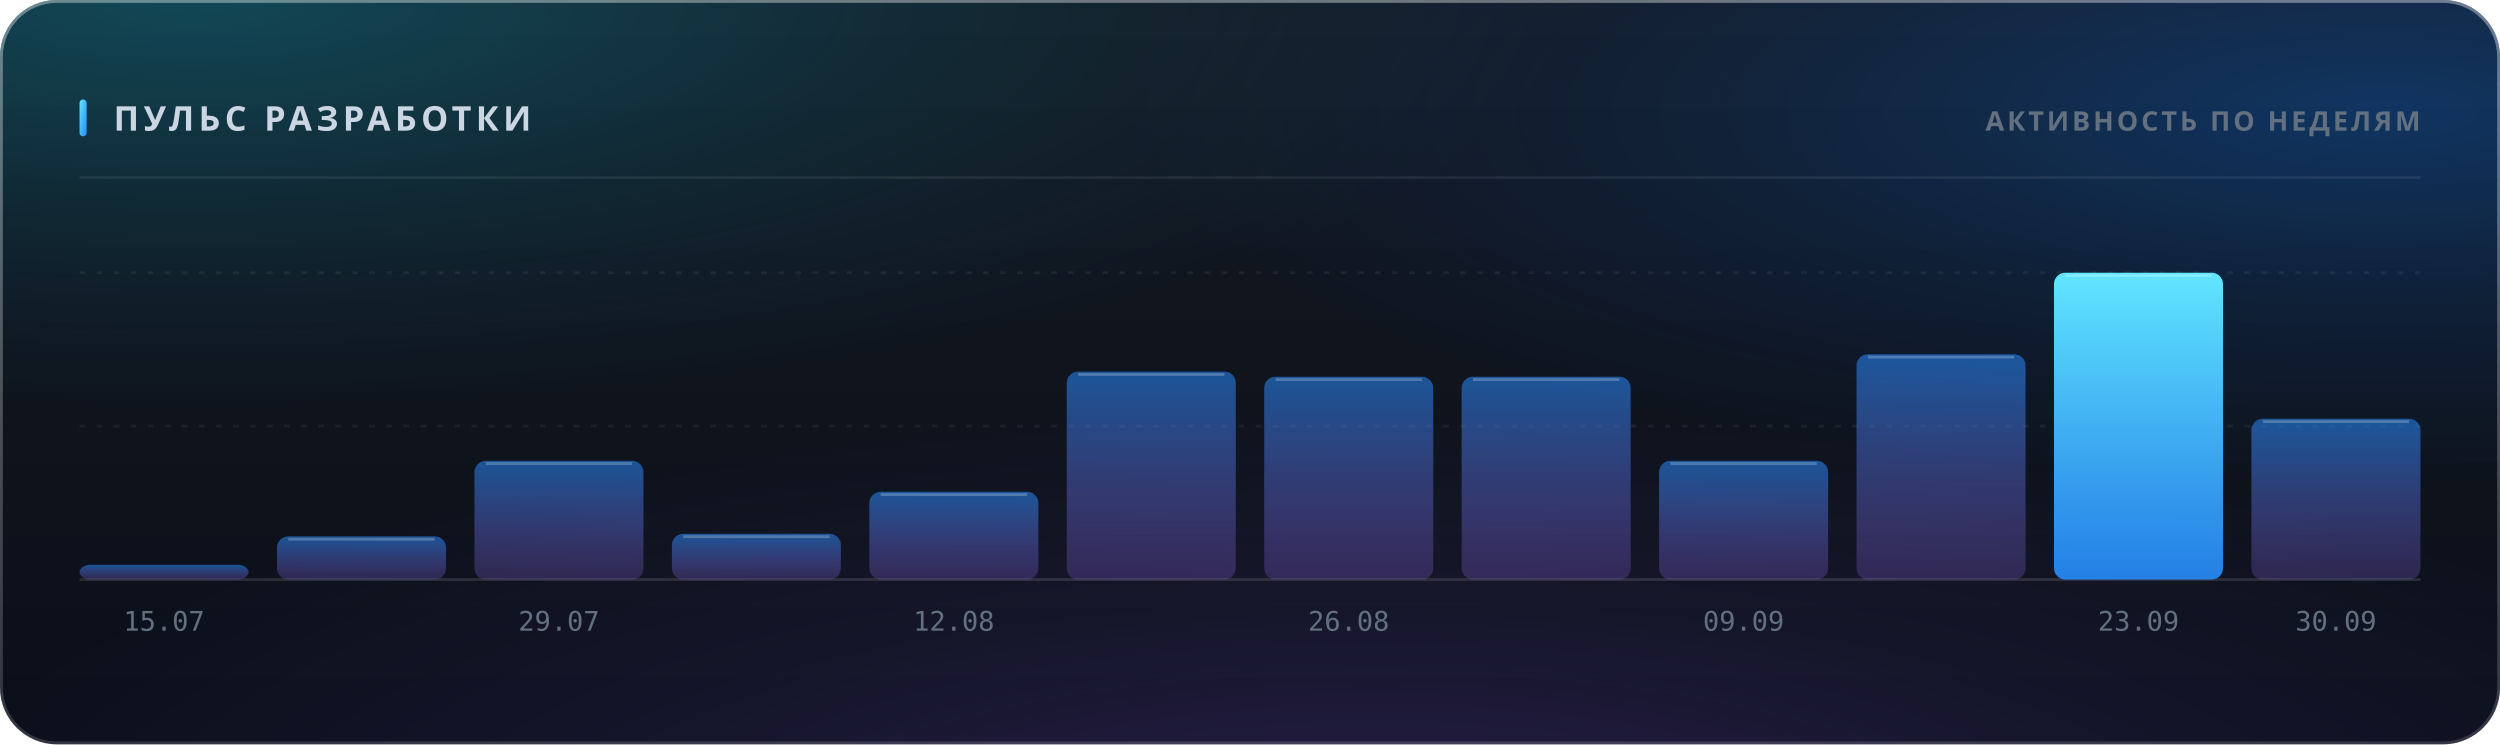
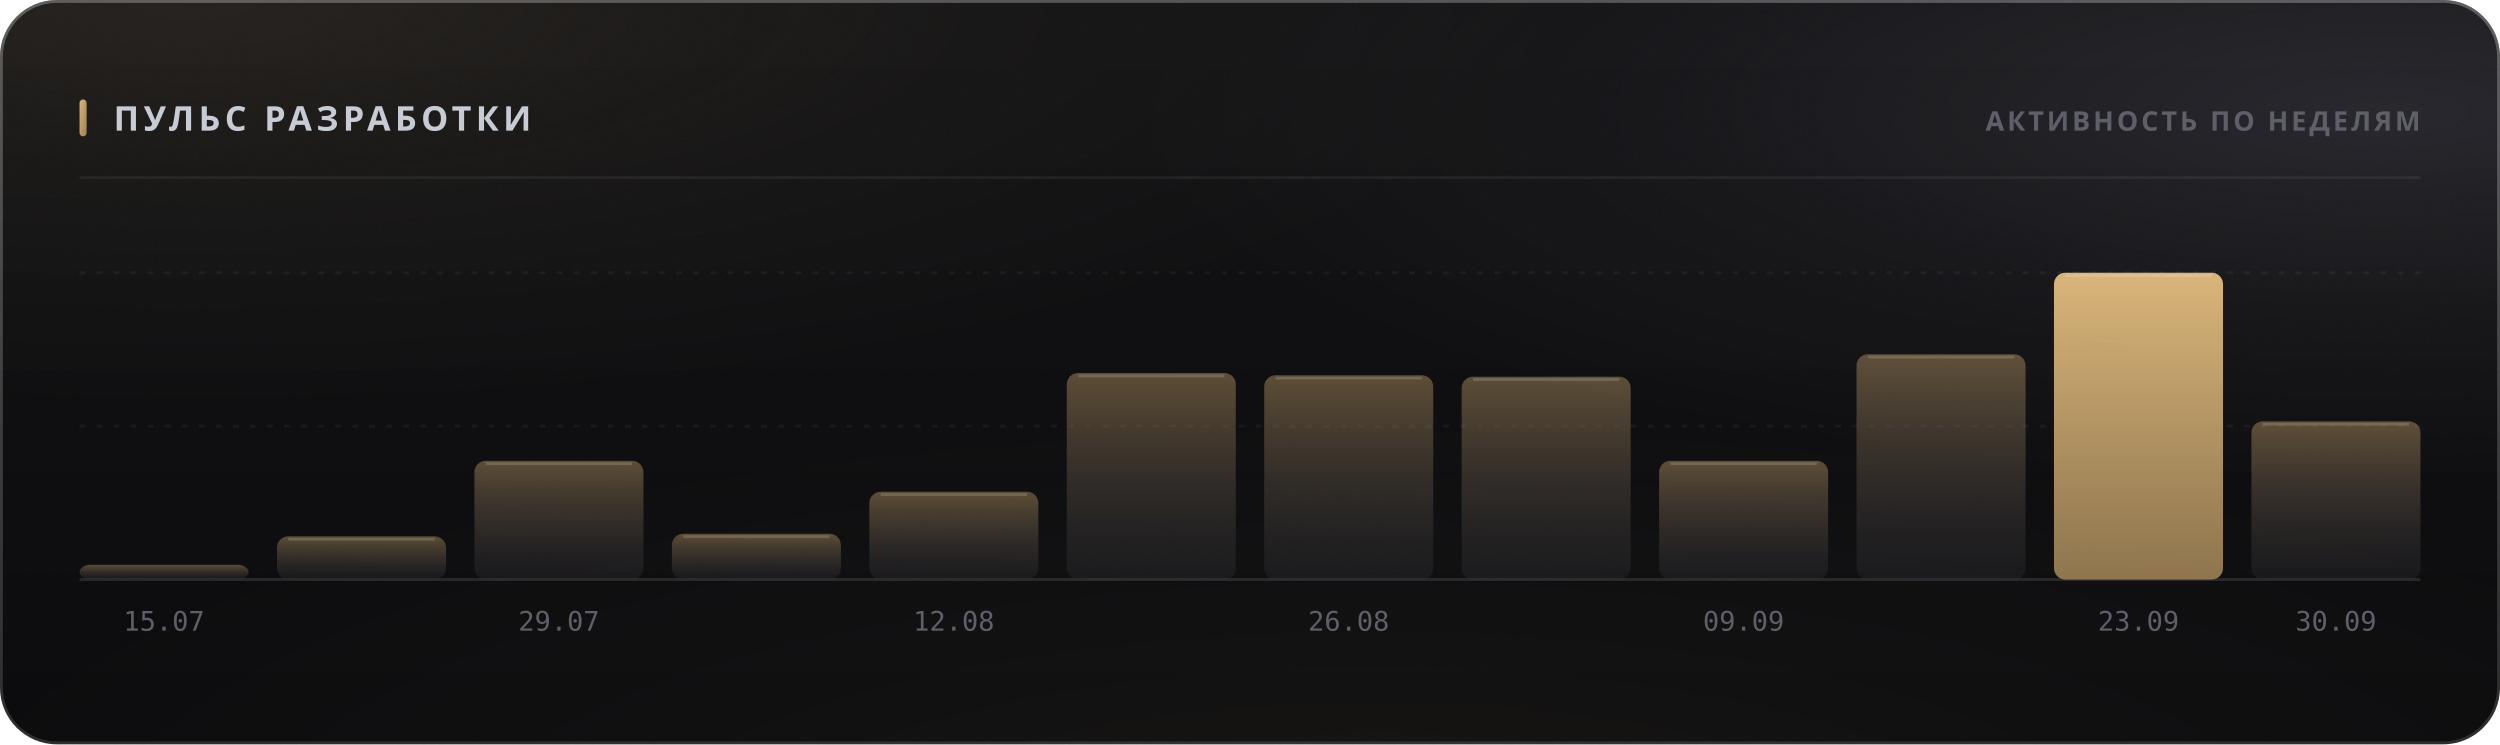
<svg xmlns="http://www.w3.org/2000/svg" width="880" height="262" viewBox="0 0 880 262" role="img">
  <style>
  text { font-family: -apple-system, BlinkMacSystemFont, 'Segoe UI', 'Noto Sans', Helvetica, Arial, sans-serif; }
  .mono { font-family: ui-monospace, 'SF Mono', 'Cascadia Mono', 'DejaVu Sans Mono', Menlo, Consolas, monospace; font-variant-numeric: tabular-nums; }
  .caps { letter-spacing: .1em; text-transform: uppercase; }

  @keyframes sheen  { from { transform: translateX(-120%); } to { transform: translateX(260%); } }
  @keyframes rise   { from { opacity: 0; transform: translateY(6px); } to { opacity: 1; transform: none; } }
  @keyframes slide  { from { opacity: 0; transform: translateX(-8px); } to { opacity: 1; transform: none; } }
  @keyframes grow   { from { transform: scaleY(0); } to { transform: scaleY(1); } }
  @keyframes widen  { from { transform: scaleX(0); } to { transform: scaleX(1); } }
  @keyframes draw   { from { stroke-dashoffset: 200; } to { stroke-dashoffset: 0; } }

  .sheen { animation: sheen 5.5s cubic-bezier(.45,0,.2,1) infinite; }
  .rise  { animation: rise .5s cubic-bezier(.16,1,.3,1) both; }
  .slide { animation: slide .42s cubic-bezier(.16,1,.3,1) both; }
  .bar   { transform-box: fill-box; transform-origin: 50% 100%;
           animation: grow .62s cubic-bezier(.16,1,.3,1) both; }
  .fill  { transform-box: fill-box; transform-origin: 0% 50%;
           animation: widen .8s cubic-bezier(.16,1,.3,1) both; }
  /* The hidden start state lives in the keyframes, never in the static rule.
     A renderer that ignores CSS animations then falls back to the FINISHED
     state — a drawn line, visible text — instead of an empty panel. */
  .spark { stroke-dasharray: 200;
           animation: draw 1.1s cubic-bezier(.16,1,.3,1) both; }

  @media (prefers-reduced-motion: reduce) {
    .sheen { animation: none; opacity: 0; }
    .rise, .slide, .bar, .fill, .spark { animation: none; opacity: 1; transform: none;
                                         stroke-dashoffset: 0; }
  }</style>
  <defs>
+     <filter id="grain5" x="0" y="0" width="100%" height="100%">
+       <feTurbulence type="fractalNoise" baseFrequency="0.85" numOctaves="3" stitchTiles="stitch" />
+       <feColorMatrix type="saturate" values="0" />
+     </filter>
    <linearGradient id="accent1" x1="0" y1="0" x2="1" y2="1">
-       <stop offset="0%" stop-color="#61e6ff" />
-       <stop offset="100%" stop-color="#268bfc" />
+       <stop offset="0%" stop-color="#d9b57a" />
+       <stop offset="100%" stop-color="#9d8155" />
    </linearGradient>
-     <radialGradient id="aurora5" cx="0.08" cy="0" r="0.55">
-       <stop offset="0%" stop-color="#00bcdb" stop-opacity="0.28" />
-       <stop offset="55%" stop-color="#00bcdb" stop-opacity="0.098" />
-       <stop offset="100%" stop-color="#00bcdb" stop-opacity="0" />
+     <radialGradient id="aurora6" cx="0.08" cy="0" r="0.55">
+       <stop offset="0%" stop-color="#d9b47a" stop-opacity="0.1" />
+       <stop offset="55%" stop-color="#d9b47a" stop-opacity="0.035" />
+       <stop offset="100%" stop-color="#d9b47a" stop-opacity="0" />
    </radialGradient>
-     <radialGradient id="aurora6" cx="0.95" cy="0.15" r="0.5">
-       <stop offset="0%" stop-color="#0074f7" stop-opacity="0.3" />
-       <stop offset="55%" stop-color="#0074f7" stop-opacity="0.105" />
-       <stop offset="100%" stop-color="#0074f7" stop-opacity="0" />
+     <radialGradient id="aurora7" cx="0.95" cy="0.15" r="0.5">
+       <stop offset="0%" stop-color="#706f83" stop-opacity="0.22" />
+       <stop offset="55%" stop-color="#706f83" stop-opacity="0.077" />
+       <stop offset="100%" stop-color="#706f83" stop-opacity="0" />
    </radialGradient>
-     <radialGradient id="aurora7" cx="0.55" cy="1.15" r="0.6">
-       <stop offset="0%" stop-color="#8851eb" stop-opacity="0.24" />
-       <stop offset="55%" stop-color="#8851eb" stop-opacity="0.084" />
-       <stop offset="100%" stop-color="#8851eb" stop-opacity="0" />
+     <radialGradient id="aurora8" cx="0.55" cy="1.15" r="0.6">
+       <stop offset="0%" stop-color="#b39b74" stop-opacity="0.07" />
+       <stop offset="55%" stop-color="#b39b74" stop-opacity="0.025" />
+       <stop offset="100%" stop-color="#b39b74" stop-opacity="0" />
    </radialGradient>
    <linearGradient id="glass2" x1="0" y1="0" x2="0" y2="1">
-       <stop offset="0%" stop-color="#ffffff" stop-opacity="0.051" />
-       <stop offset="100%" stop-color="#ffffff" stop-opacity="0.01" />
+       <stop offset="0%" stop-color="#ffffff" stop-opacity="0.036" />
+       <stop offset="100%" stop-color="#ffffff" stop-opacity="0.007" />
    </linearGradient>
    <linearGradient id="rim3" x1="0" y1="0" x2="0" y2="1">
-       <stop offset="0%" stop-color="#ffffff" stop-opacity="0.294" />
-       <stop offset="100%" stop-color="#ffffff" stop-opacity="0.04" />
+       <stop offset="0%" stop-color="#ffffff" stop-opacity="0.182" />
+       <stop offset="100%" stop-color="#ffffff" stop-opacity="0.025" />
    </linearGradient>
    <linearGradient id="spec4" x1="0" y1="0" x2="1" y2="0">
      <stop offset="0%" stop-color="#ffffff" stop-opacity="0" />
-       <stop offset="35%" stop-color="#ffffff" stop-opacity="0.6" />
-       <stop offset="70%" stop-color="#ffffff" stop-opacity="0.21" />
+       <stop offset="35%" stop-color="#ffffff" stop-opacity="0.336" />
+       <stop offset="70%" stop-color="#ffffff" stop-opacity="0.118" />
      <stop offset="100%" stop-color="#ffffff" stop-opacity="0" />
    </linearGradient>
-     <linearGradient id="barfill8" x1="0" y1="0" x2="0" y2="1">
-       <stop offset="0%" stop-color="#268bfc" stop-opacity="0.55" />
-       <stop offset="100%" stop-color="#9e71fd" stop-opacity="0.22" />
-     </linearGradient>
    <linearGradient id="barfill9" x1="0" y1="0" x2="0" y2="1">
-       <stop offset="0%" stop-color="#268bfc" stop-opacity="0.55" />
-       <stop offset="100%" stop-color="#9e71fd" stop-opacity="0.22" />
+       <stop offset="0%" stop-color="#9d8155" stop-opacity="0.55" />
+       <stop offset="100%" stop-color="#3c3c47" stop-opacity="0.22" />
    </linearGradient>
    <linearGradient id="barfill10" x1="0" y1="0" x2="0" y2="1">
-       <stop offset="0%" stop-color="#268bfc" stop-opacity="0.55" />
-       <stop offset="100%" stop-color="#9e71fd" stop-opacity="0.22" />
+       <stop offset="0%" stop-color="#9d8155" stop-opacity="0.55" />
+       <stop offset="100%" stop-color="#3c3c47" stop-opacity="0.22" />
    </linearGradient>
    <linearGradient id="barfill11" x1="0" y1="0" x2="0" y2="1">
-       <stop offset="0%" stop-color="#268bfc" stop-opacity="0.55" />
-       <stop offset="100%" stop-color="#9e71fd" stop-opacity="0.22" />
+       <stop offset="0%" stop-color="#9d8155" stop-opacity="0.55" />
+       <stop offset="100%" stop-color="#3c3c47" stop-opacity="0.22" />
    </linearGradient>
    <linearGradient id="barfill12" x1="0" y1="0" x2="0" y2="1">
-       <stop offset="0%" stop-color="#268bfc" stop-opacity="0.55" />
-       <stop offset="100%" stop-color="#9e71fd" stop-opacity="0.22" />
+       <stop offset="0%" stop-color="#9d8155" stop-opacity="0.55" />
+       <stop offset="100%" stop-color="#3c3c47" stop-opacity="0.22" />
    </linearGradient>
    <linearGradient id="barfill13" x1="0" y1="0" x2="0" y2="1">
-       <stop offset="0%" stop-color="#268bfc" stop-opacity="0.55" />
-       <stop offset="100%" stop-color="#9e71fd" stop-opacity="0.22" />
+       <stop offset="0%" stop-color="#9d8155" stop-opacity="0.55" />
+       <stop offset="100%" stop-color="#3c3c47" stop-opacity="0.22" />
    </linearGradient>
    <linearGradient id="barfill14" x1="0" y1="0" x2="0" y2="1">
-       <stop offset="0%" stop-color="#268bfc" stop-opacity="0.55" />
-       <stop offset="100%" stop-color="#9e71fd" stop-opacity="0.22" />
+       <stop offset="0%" stop-color="#9d8155" stop-opacity="0.55" />
+       <stop offset="100%" stop-color="#3c3c47" stop-opacity="0.22" />
    </linearGradient>
    <linearGradient id="barfill15" x1="0" y1="0" x2="0" y2="1">
-       <stop offset="0%" stop-color="#268bfc" stop-opacity="0.55" />
-       <stop offset="100%" stop-color="#9e71fd" stop-opacity="0.22" />
+       <stop offset="0%" stop-color="#9d8155" stop-opacity="0.55" />
+       <stop offset="100%" stop-color="#3c3c47" stop-opacity="0.22" />
    </linearGradient>
    <linearGradient id="barfill16" x1="0" y1="0" x2="0" y2="1">
-       <stop offset="0%" stop-color="#268bfc" stop-opacity="0.55" />
-       <stop offset="100%" stop-color="#9e71fd" stop-opacity="0.22" />
+       <stop offset="0%" stop-color="#9d8155" stop-opacity="0.55" />
+       <stop offset="100%" stop-color="#3c3c47" stop-opacity="0.22" />
    </linearGradient>
    <linearGradient id="barfill17" x1="0" y1="0" x2="0" y2="1">
-       <stop offset="0%" stop-color="#268bfc" stop-opacity="0.55" />
-       <stop offset="100%" stop-color="#9e71fd" stop-opacity="0.22" />
+       <stop offset="0%" stop-color="#9d8155" stop-opacity="0.55" />
+       <stop offset="100%" stop-color="#3c3c47" stop-opacity="0.22" />
    </linearGradient>
    <linearGradient id="barfill18" x1="0" y1="0" x2="0" y2="1">
-       <stop offset="0%" stop-color="#61e6ff" stop-opacity="1" />
-       <stop offset="100%" stop-color="#268bfc" stop-opacity="0.9" />
+       <stop offset="0%" stop-color="#9d8155" stop-opacity="0.55" />
+       <stop offset="100%" stop-color="#3c3c47" stop-opacity="0.22" />
    </linearGradient>
    <linearGradient id="barfill19" x1="0" y1="0" x2="0" y2="1">
-       <stop offset="0%" stop-color="#268bfc" stop-opacity="0.55" />
-       <stop offset="100%" stop-color="#9e71fd" stop-opacity="0.22" />
+       <stop offset="0%" stop-color="#d9b57a" stop-opacity="1" />
+       <stop offset="100%" stop-color="#9d8155" stop-opacity="0.9" />
+     </linearGradient>
+     <linearGradient id="barfill20" x1="0" y1="0" x2="0" y2="1">
+       <stop offset="0%" stop-color="#9d8155" stop-opacity="0.55" />
+       <stop offset="100%" stop-color="#3c3c47" stop-opacity="0.22" />
    </linearGradient>
  </defs>
-   <rect width="880" height="262" rx="20" fill="#070c16" />
-   <rect width="880" height="262" rx="20" fill="url(#aurora5)" />
+   <rect width="880" height="262" rx="20" fill="#0a0a0c" />
  <rect width="880" height="262" rx="20" fill="url(#aurora6)" />
  <rect width="880" height="262" rx="20" fill="url(#aurora7)" />
+   <rect width="880" height="262" rx="20" fill="url(#aurora8)" />
  <rect width="880" height="262" rx="20" fill="url(#glass2)" />
-   <rect x=".5" y=".5" width="879" height="261" rx="19.5" fill="none" stroke="rgba(255,255,255,0.12)" />
+   <rect width="880" height="262" rx="20" filter="url(#grain5)" opacity="0.085" style="mix-blend-mode:overlay" />
+   <rect x=".5" y=".5" width="879" height="261" rx="19.5" fill="none" stroke="rgba(255,255,255,0.11)" />
  <rect x=".5" y=".5" width="879" height="261" rx="19.5" fill="none" stroke="url(#rim3)" />
  <path d="M20 1 H860" stroke="url(#spec4)" stroke-width="1.2" fill="none" />
  <rect x="28" y="35" width="2.5" height="13" rx="1.25" fill="url(#accent1)" />
-   <text x="40" y="46" font-size="12" font-weight="700" fill="#ccd5e2" letter-spacing="0.13em">ПУЛЬС РАЗРАБОТКИ</text>
-   <text x="852" y="46" font-size="9.5" font-weight="600" fill="#637080" text-anchor="end" letter-spacing="0.11em">АКТИВНОСТЬ ПО НЕДЕЛЯМ</text>
-   <path d="M28 62.5 H852" stroke="rgba(255,255,255,0.07)" stroke-width="1" />
-   <path d="M28 150.0 H852" stroke="rgba(255,255,255,0.06)" stroke-width="1" stroke-dasharray="2 4" />
-   <path d="M28 96.0 H852" stroke="rgba(255,255,255,0.06)" stroke-width="1" stroke-dasharray="2 4" />
-   <path d="M28 204 H852" stroke="rgba(255,255,255,0.12)" stroke-width="1" />
-   <rect class="bar" x="28.0" y="198.8" width="59.5" height="5.2" rx="4" fill="url(#barfill8)" opacity="1" style="animation-delay:0s" />
-   <text x="57.75" y="222" font-size="9.5" font-weight="400" fill="#637080" text-anchor="middle" class="mono">15.07</text>
-   <rect class="bar" x="97.5" y="188.8" width="59.5" height="15.2" rx="4" fill="url(#barfill9)" opacity="1" style="animation-delay:0.038s" />
-   <path d="M101.5 189.8 H153.0" stroke="rgba(255,255,255,0.22)" stroke-width="1" />
-   <rect class="bar" x="167.0" y="162.2" width="59.5" height="41.8" rx="4" fill="url(#barfill10)" opacity="1" style="animation-delay:0.076s" />
-   <path d="M171.0 163.2 H222.5" stroke="rgba(255,255,255,0.22)" stroke-width="1" />
-   <text x="196.75" y="222" font-size="9.5" font-weight="400" fill="#637080" text-anchor="middle" class="mono">29.07</text>
-   <rect class="bar" x="236.5" y="187.9" width="59.5" height="16.1" rx="4" fill="url(#barfill11)" opacity="1" style="animation-delay:0.114s" />
-   <path d="M240.5 188.9 H292.0" stroke="rgba(255,255,255,0.22)" stroke-width="1" />
-   <rect class="bar" x="306.0" y="173.1" width="59.5" height="30.9" rx="4" fill="url(#barfill12)" opacity="1" style="animation-delay:0.152s" />
-   <path d="M310.0 174.1 H361.5" stroke="rgba(255,255,255,0.22)" stroke-width="1" />
-   <text x="335.75" y="222" font-size="9.5" font-weight="400" fill="#637080" text-anchor="middle" class="mono">12.08</text>
-   <rect class="bar" x="375.5" y="130.8" width="59.5" height="73.2" rx="4" fill="url(#barfill13)" opacity="1" style="animation-delay:0.19s" />
-   <path d="M379.5 131.8 H431.0" stroke="rgba(255,255,255,0.22)" stroke-width="1" />
-   <rect class="bar" x="445.0" y="132.6" width="59.5" height="71.4" rx="4" fill="url(#barfill14)" opacity="1" style="animation-delay:0.228s" />
-   <path d="M449.0 133.6 H500.5" stroke="rgba(255,255,255,0.22)" stroke-width="1" />
-   <text x="474.75" y="222" font-size="9.5" font-weight="400" fill="#637080" text-anchor="middle" class="mono">26.08</text>
-   <rect class="bar" x="514.5" y="132.6" width="59.5" height="71.4" rx="4" fill="url(#barfill15)" opacity="1" style="animation-delay:0.266s" />
-   <path d="M518.5 133.6 H570.0" stroke="rgba(255,255,255,0.22)" stroke-width="1" />
-   <rect class="bar" x="584.0" y="162.2" width="59.5" height="41.8" rx="4" fill="url(#barfill16)" opacity="1" style="animation-delay:0.304s" />
-   <path d="M588.0 163.2 H639.5" stroke="rgba(255,255,255,0.22)" stroke-width="1" />
-   <text x="613.75" y="222" font-size="9.5" font-weight="400" fill="#637080" text-anchor="middle" class="mono">09.09</text>
-   <rect class="bar" x="653.5" y="124.7" width="59.5" height="79.3" rx="4" fill="url(#barfill17)" opacity="1" style="animation-delay:0.342s" />
-   <path d="M657.5 125.7 H709.0" stroke="rgba(255,255,255,0.22)" stroke-width="1" />
-   <rect class="bar" x="723.0" y="96.0" width="59.5" height="108.0" rx="4" fill="url(#barfill18)" opacity="1" style="animation-delay:0.38s" />
-   <path d="M727.0 97.0 H778.5" stroke="rgba(255,255,255,0.22)" stroke-width="1" />
-   <text x="752.75" y="222" font-size="9.5" font-weight="400" fill="#637080" text-anchor="middle" class="mono">23.09</text>
-   <rect class="bar" x="792.5" y="147.4" width="59.5" height="56.6" rx="4" fill="url(#barfill19)" opacity="1" style="animation-delay:0.418s" />
-   <path d="M796.5 148.4 H848.0" stroke="rgba(255,255,255,0.22)" stroke-width="1" />
-   <text x="822.25" y="222" font-size="9.5" font-weight="400" fill="#637080" text-anchor="middle" class="mono">30.09</text>
+   <text x="40" y="46" font-size="12" font-weight="700" fill="#c7cbd4" letter-spacing="0.13em">ПУЛЬС РАЗРАБОТКИ</text>
+   <text x="852" y="46" font-size="9.5" font-weight="600" fill="#5e5f68" text-anchor="end" letter-spacing="0.11em">АКТИВНОСТЬ ПО НЕДЕЛЯМ</text>
+   <path d="M28 62.5 H852" stroke="rgba(255,255,255,0.06)" stroke-width="1" />
+   <path d="M28 150.0 H852" stroke="rgba(255,255,255,0.05)" stroke-width="1" stroke-dasharray="2 4" />
+   <path d="M28 96.0 H852" stroke="rgba(255,255,255,0.05)" stroke-width="1" stroke-dasharray="2 4" />
+   <path d="M28 204 H852" stroke="rgba(255,255,255,0.11)" stroke-width="1" />
+   <rect class="bar" x="28.0" y="198.8" width="59.5" height="5.2" rx="4" fill="url(#barfill9)" opacity="1" style="animation-delay:0s" />
+   <text x="57.75" y="222" font-size="9.5" font-weight="400" fill="#5e5f68" text-anchor="middle" class="mono">15.07</text>
+   <rect class="bar" x="97.5" y="188.8" width="59.5" height="15.2" rx="4" fill="url(#barfill10)" opacity="1" style="animation-delay:0.038s" />
+   <path d="M101.5 189.8 H153.0" stroke="rgba(255,255,255,0.154)" stroke-width="1" />
+   <rect class="bar" x="167.0" y="162.2" width="59.5" height="41.8" rx="4" fill="url(#barfill11)" opacity="1" style="animation-delay:0.076s" />
+   <path d="M171.0 163.2 H222.5" stroke="rgba(255,255,255,0.154)" stroke-width="1" />
+   <text x="196.75" y="222" font-size="9.5" font-weight="400" fill="#5e5f68" text-anchor="middle" class="mono">29.07</text>
+   <rect class="bar" x="236.5" y="187.9" width="59.5" height="16.1" rx="4" fill="url(#barfill12)" opacity="1" style="animation-delay:0.114s" />
+   <path d="M240.5 188.9 H292.0" stroke="rgba(255,255,255,0.154)" stroke-width="1" />
+   <rect class="bar" x="306.0" y="173.1" width="59.5" height="30.9" rx="4" fill="url(#barfill13)" opacity="1" style="animation-delay:0.152s" />
+   <path d="M310.0 174.1 H361.5" stroke="rgba(255,255,255,0.154)" stroke-width="1" />
+   <text x="335.75" y="222" font-size="9.5" font-weight="400" fill="#5e5f68" text-anchor="middle" class="mono">12.08</text>
+   <rect class="bar" x="375.5" y="131.3" width="59.5" height="72.7" rx="4" fill="url(#barfill14)" opacity="1" style="animation-delay:0.19s" />
+   <path d="M379.5 132.3 H431.0" stroke="rgba(255,255,255,0.154)" stroke-width="1" />
+   <rect class="bar" x="445.0" y="132.1" width="59.5" height="71.9" rx="4" fill="url(#barfill15)" opacity="1" style="animation-delay:0.228s" />
+   <path d="M449.0 133.1 H500.5" stroke="rgba(255,255,255,0.154)" stroke-width="1" />
+   <text x="474.75" y="222" font-size="9.5" font-weight="400" fill="#5e5f68" text-anchor="middle" class="mono">26.08</text>
+   <rect class="bar" x="514.5" y="132.6" width="59.5" height="71.4" rx="4" fill="url(#barfill16)" opacity="1" style="animation-delay:0.266s" />
+   <path d="M518.5 133.6 H570.0" stroke="rgba(255,255,255,0.154)" stroke-width="1" />
+   <rect class="bar" x="584.0" y="162.2" width="59.5" height="41.8" rx="4" fill="url(#barfill17)" opacity="1" style="animation-delay:0.304s" />
+   <path d="M588.0 163.2 H639.5" stroke="rgba(255,255,255,0.154)" stroke-width="1" />
+   <text x="613.75" y="222" font-size="9.5" font-weight="400" fill="#5e5f68" text-anchor="middle" class="mono">09.09</text>
+   <rect class="bar" x="653.5" y="124.7" width="59.5" height="79.3" rx="4" fill="url(#barfill18)" opacity="1" style="animation-delay:0.342s" />
+   <path d="M657.5 125.7 H709.0" stroke="rgba(255,255,255,0.154)" stroke-width="1" />
+   <rect class="bar" x="723.0" y="96.0" width="59.5" height="108.0" rx="4" fill="url(#barfill19)" opacity="1" style="animation-delay:0.38s" />
+   <path d="M727.0 97.0 H778.5" stroke="rgba(255,255,255,0.154)" stroke-width="1" />
+   <text x="752.75" y="222" font-size="9.5" font-weight="400" fill="#5e5f68" text-anchor="middle" class="mono">23.09</text>
+   <rect class="bar" x="792.5" y="148.3" width="59.5" height="55.7" rx="4" fill="url(#barfill20)" opacity="1" style="animation-delay:0.418s" />
+   <path d="M796.5 149.3 H848.0" stroke="rgba(255,255,255,0.154)" stroke-width="1" />
+   <text x="822.25" y="222" font-size="9.5" font-weight="400" fill="#5e5f68" text-anchor="middle" class="mono">30.09</text>
</svg>
